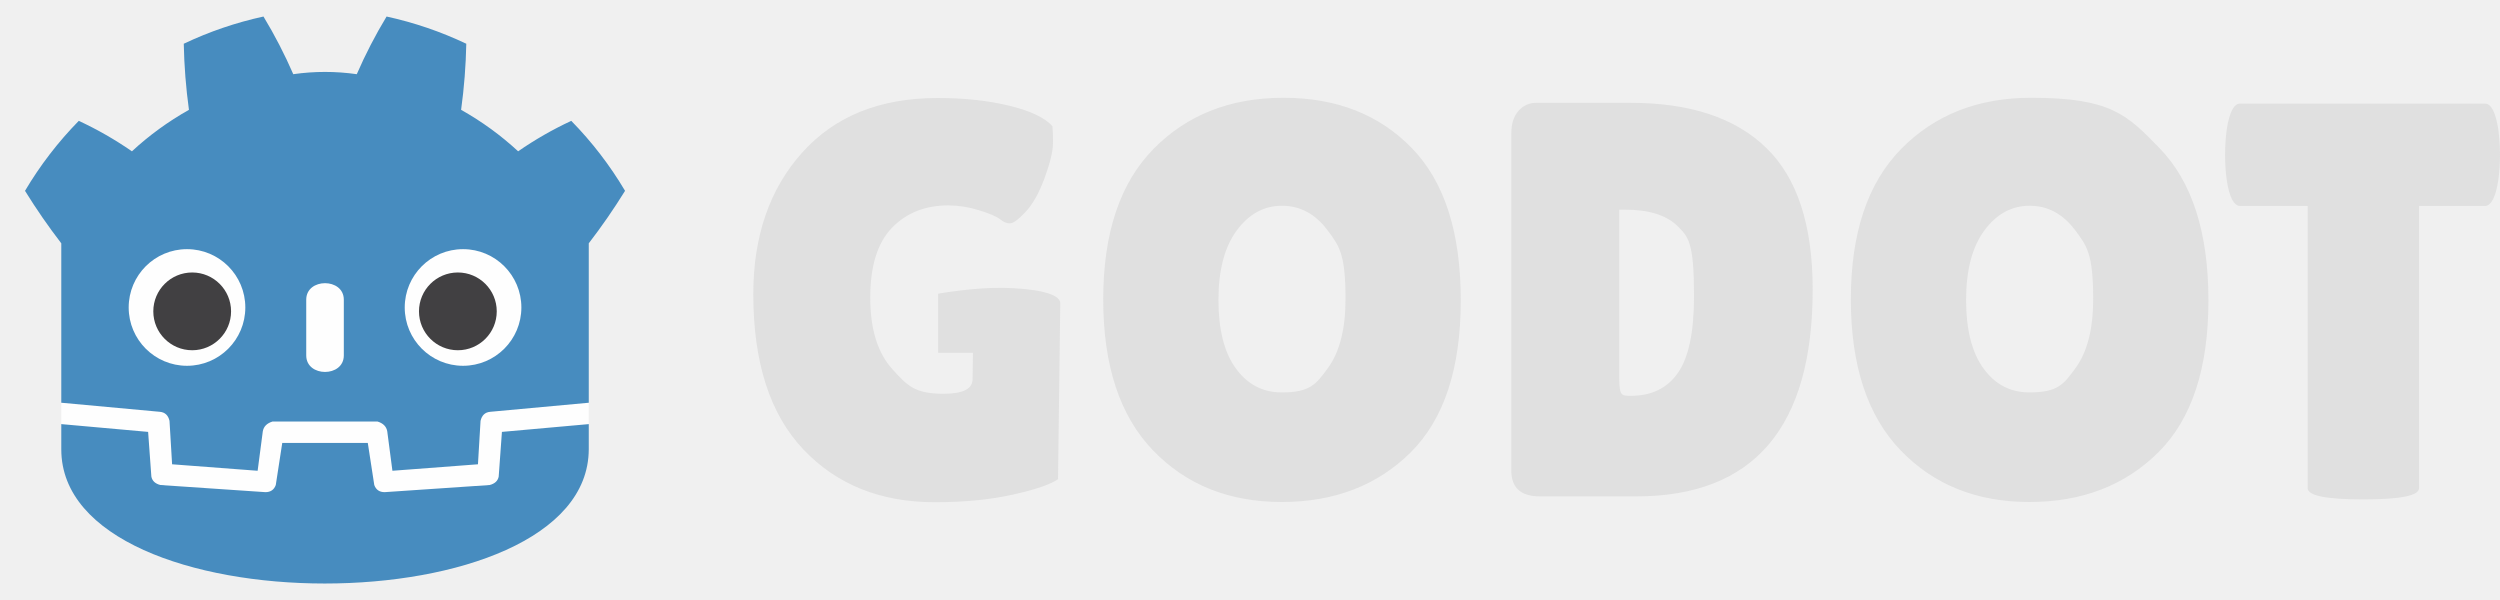
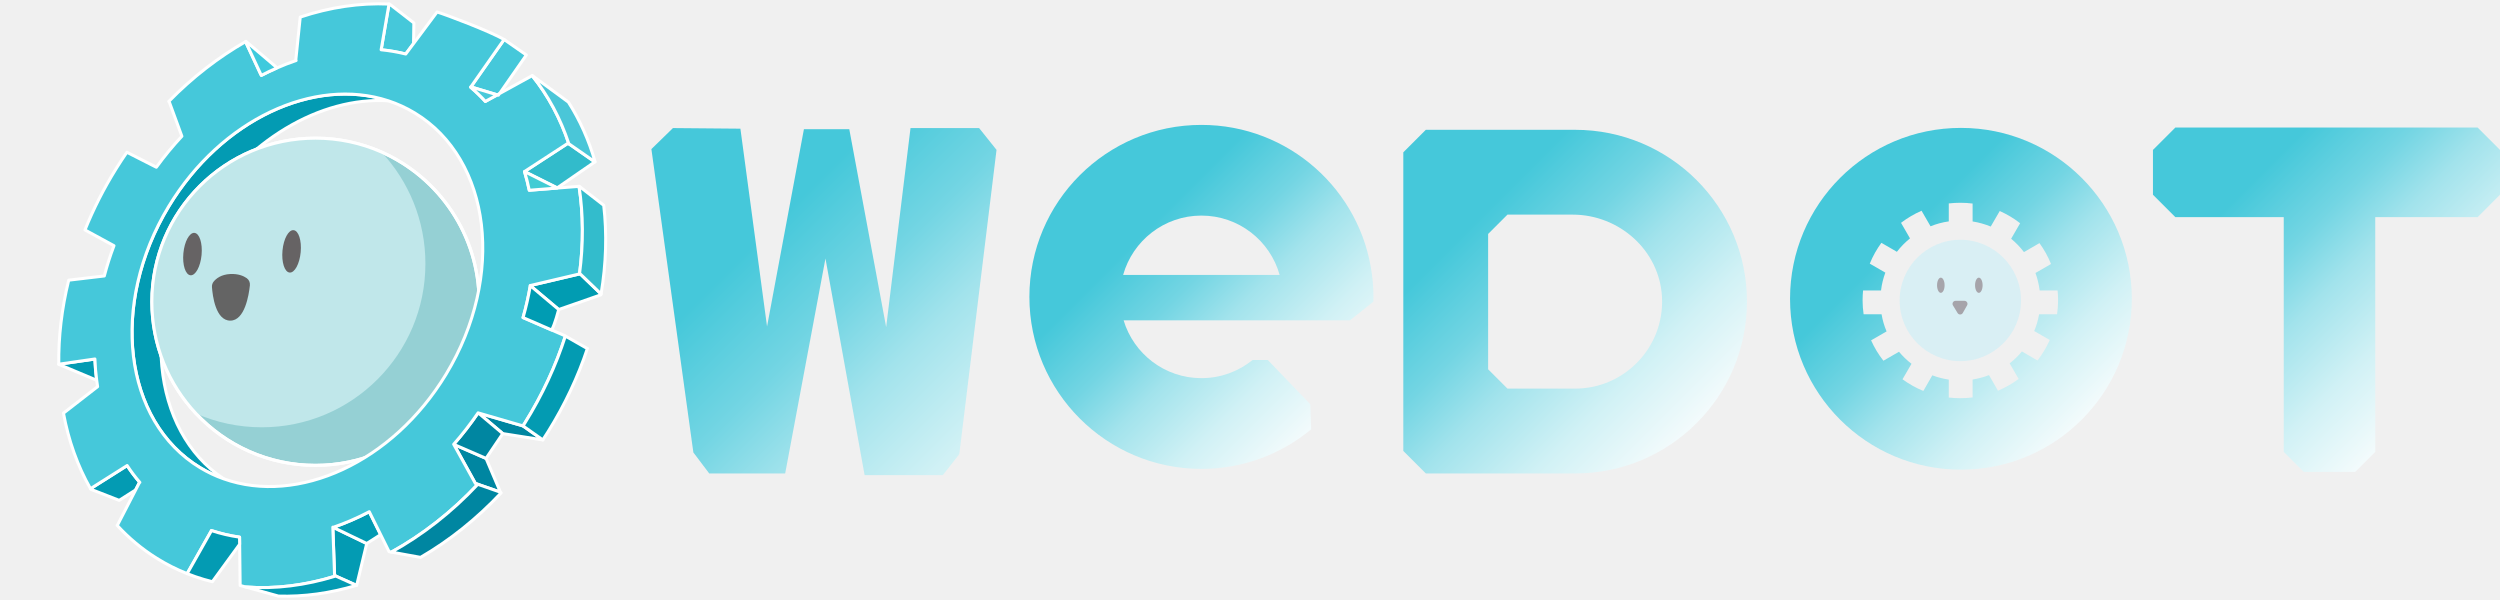
- <svg xmlns="http://www.w3.org/2000/svg" width="100" height="24" stroke-linejoin="round">
-   <path fill="#e0e0e0" d="M40.122 11.514c-1.211-.019-2.597.234-2.597.234v2.364h1.393l-.015 1.052q0 .587-1.159.587c-1.159 0-1.454-.328-2.045-.979q-.89-.98-.889-2.867 0-1.89.865-2.79.866-.899 2.261-.899c.411.003.821.067 1.214.191q.63.192.844.358.212.172.405.17.19 0 .616-.45.43-.45.767-1.359c.224-.61.337-1.076.337-1.407a6 6 0 0 0-.023-.674q-.47-.517-1.744-.821-1.268-.305-2.844-.304-3.463 0-5.419 2.181-1.957 2.182-1.957 5.668 0 4.094 2.001 6.207 2.002 2.114 5.263 2.113 1.754 0 3.114-.303 1.361-.303 1.811-.619l.09-7.038c0-.408-1.079-.594-2.289-.615M51.279 8.23q-1.078 0-1.81.989-.73.99-.731 2.776 0 1.79.698 2.745.697.957 1.832.957c1.135 0 1.372-.323 1.844-.969q.709-.966.709-2.766c0-1.8-.244-2.122-.731-2.767q-.73-.965-1.811-.965m-.011 11.85q-3.16 0-5.15-2.067-1.989-2.07-1.989-6.039 0-3.97 2.011-6.017 2.014-2.046 5.196-2.046 3.183-.001 5.138 2.014 1.958 2.013 1.957 6.094t-2.001 6.073q-2.002 1.988-5.162 1.988M64.77 8.386v6.727q0 .47.068.595c.068.125.18.124.404.124q1.238 0 1.879-.923.641-.921.64-3.069c-.001-2.148-.222-2.366-.663-2.799q-.664-.654-2.103-.655zm-4.317 10.436V5.33q0-.563.282-.891a.92.92 0 0 1 .73-.326h3.756q3.575 0 5.429 1.801 1.857 1.798 1.857 5.666 0 8.276-7.063 8.276h-3.845q-1.146 0-1.147-1.034M81.186 8.23q-1.08 0-1.812.989-.73.99-.73 2.776 0 1.79.697 2.745.697.957 1.833.957c1.136 0 1.372-.323 1.844-.969q.709-.966.709-2.766c0-1.8-.244-2.122-.731-2.767q-.73-.965-1.81-.965m-.012 11.85q-3.16 0-5.15-2.067-1.99-2.07-1.99-6.039 0-3.97 2.012-6.017 2.014-2.046 5.196-2.046c3.182 0 3.834.67 5.138 2.014q1.957 2.013 1.957 6.094t-2.002 6.073q-2.001 1.988-5.161 1.988m15.587-.552q0 .448-2.226.449-2.227-.001-2.228-.449V8.238h-2.698q-.382 0-.539-1.036a7 7 0 0 1-.066-1.011q0-.517.065-1.012c.105-.688.285-1.036.54-1.036h9.783q.382.001.541 1.036a7.7 7.7 0 0 1 0 2.023q-.16 1.036-.541 1.036h-2.631z" />
-   <g fill="#fefefe" transform="translate(-.27 -1.335)scale(.02592)">
-     <path d="M105 673v33q407 354 814 0v-33z" />
-     <path fill="#478cbf" d="m105 673 152 14q12 1 15 14l4 67 132 10 8-61q2-11 15-15h162q13 4 15 15l8 61 132-10 4-67q3-13 15-14l152-14V427q30-39 56-81-35-59-83-108-43 20-82 47-40-37-88-64 7-51 8-102-59-28-123-42-26 43-46 89-49-7-98 0-20-46-46-89-64 14-123 42 1 51 8 102-48 27-88 64-39-27-82-47-48 49-83 108 26 42 56 81zm0 33v39c0 276 813 276 814 0v-39l-134 12-5 69q-2 10-14 13l-162 11q-12 0-16-11l-10-65H446l-10 65q-4 11-16 11l-162-11q-12-3-14-13l-5-69z" />
-     <path d="M483 600c0 34 58 34 58 0v-86c0-34-58-34-58 0z" />
-     <circle cx="725" cy="526" r="90" />
-     <circle cx="299" cy="526" r="90" />
+ <svg xmlns="http://www.w3.org/2000/svg" version="1.1" id="图层_4" x="0px" y="0px" viewBox="0 0 100 24" xml:space="preserve" width="100" height="24">
+   <defs id="defs64" />
+   <style type="text/css" id="style1">
+ 	.st0{fill:url(#SVGID_1_);}
+ 	.st1{fill:#039BB3;stroke:#FFFFFF;stroke-width:0.992;stroke-linecap:round;stroke-linejoin:round;stroke-miterlimit:10;}
+ 	.st2{fill:#95D0D4;stroke:#FFFFFF;stroke-width:0.992;stroke-miterlimit:10;}
+ 	.st3{fill:#C0E7EA;}
+ 	.st4{fill:none;stroke:#FFFFFF;stroke-width:0.992;stroke-miterlimit:10;}
+ 	.st5{fill:#666364;}
+ 	.st6{fill:#646464;}
+ 	.st7{fill:#45C8DA;stroke:#FFFFFF;stroke-width:0.992;stroke-linecap:round;stroke-linejoin:round;stroke-miterlimit:10;}
+ 	.st8{fill:#32BBCB;stroke:#FFFFFF;stroke-width:0.992;stroke-linecap:round;stroke-linejoin:round;stroke-miterlimit:10;}
+ 	.st9{fill:#019CB2;stroke:#FFFFFF;stroke-width:0.992;stroke-linecap:round;stroke-linejoin:round;stroke-miterlimit:10;}
+ 	.st10{fill:#0086A1;stroke:#FFFFFF;stroke-width:0.992;stroke-linecap:round;stroke-linejoin:round;stroke-miterlimit:10;}
+ 	.st11{fill:#3FCADD;stroke:#FFFFFF;stroke-width:0.992;stroke-linecap:round;stroke-linejoin:round;stroke-miterlimit:10;}
+ 	.st12{fill:#4ACADA;stroke:#FFFFFF;stroke-width:0.992;stroke-linecap:round;stroke-linejoin:round;stroke-miterlimit:10;}
+ 	.st13{fill:#009CB3;stroke:#FFFFFF;stroke-width:0.992;stroke-linecap:round;stroke-linejoin:round;stroke-miterlimit:10;}
+ 	.st14{fill:#33BCCC;stroke:#FFFFFF;stroke-width:0.992;stroke-linecap:round;stroke-linejoin:round;stroke-miterlimit:10;}
+ 	.st15{fill:#43CCD4;stroke:#FFFFFF;stroke-width:0.992;stroke-linecap:round;stroke-linejoin:round;stroke-miterlimit:10;}
+ 	.st16{fill:#4AC6D8;stroke:#FFFFFF;stroke-width:0.992;stroke-linecap:round;stroke-linejoin:round;stroke-miterlimit:10;}
+ 	.st17{fill:#039BB2;stroke:#FFFFFF;stroke-width:0.992;stroke-linecap:round;stroke-linejoin:round;stroke-miterlimit:10;}
+ 	.st18{fill:url(#SVGID_00000031918329305661806560000013481626714713804435_);}
+ 	.st19{fill:url(#SVGID_00000052074692473146166420000014073522574086860445_);}
+ 	.st20{fill:url(#SVGID_00000013891789681534132390000007234508302796126619_);}
+ 	.st21{fill:#D9EFF4;}
+ 	.st22{fill:#A6A4AA;}
+ 	.st23{fill:url(#SVGID_00000016037355769388288190000018374799492484434086_);}
+ 	.st24{fill:#59BBC7;}
+ 	.st25{fill:url(#SVGID_00000127013451408738508890000006830396803497918890_);}
+ 	.st26{fill:none;}
+ 	.st27{fill:#039BB3;}
+ 	.st28{fill:#95D0D4;}
+ 	.st29{fill:#45C8DA;}
+ 	.st30{fill:#32BBCB;}
+ 	.st31{fill:#019CB2;}
+ 	.st32{fill:#0086A1;}
+ 	.st33{fill:#3FCADD;}
+ 	.st34{fill:#4ACADA;}
+ 	.st35{fill:#009CB3;}
+ 	.st36{fill:#33BCCC;}
+ 	.st37{fill:#43CCD4;}
+ 	.st38{fill:#4AC6D8;}
+ 	.st39{fill:#039BB2;}
+ 	.st40{fill:url(#SVGID_00000183928788038122311590000008959641642962662031_);}
+ 	.st41{fill:url(#SVGID_00000103254394115248746500000007954516804238988197_);}
+ 	.st42{fill:url(#SVGID_00000075882310996937415320000012932923057009567360_);}
+ 	.st43{fill:url(#SVGID_00000183946555333433480600000016128002491720684683_);}
+ 	.st44{fill:url(#SVGID_00000009557397835014597260000001775053676381569927_);}
+ 	.st45{fill:url(#SVGID_00000101781421024456693840000008756121804441578658_);}
+ 	.st46{fill:url(#SVGID_00000099658145593202827290000002423522037563722629_);}
+ 	.st47{fill:url(#SVGID_00000015330298315246003220000005647962077857602709_);}
+ 	.st48{fill:url(#SVGID_00000017489681196715622890000004793329624792334467_);}
+ </style>
+   <g id="g88" style="display:inline" transform="matrix(0.1230619,0,0,0.1230619,-3.248317,-12.18593)">
+     <path class="st1" d="m 152.57,131.78 c -21.86,-1.36 -46.44,12.77 -61.46,37.58 -19.31,31.92 -15.63,69.66 7.99,85.3 -2.65,-0.93 -5.21,-2.14 -7.67,-3.63 -24.9,-15.07 -29.46,-53.09 -10.19,-84.93 17.14,-28.31 47.35,-42.2 71.33,-34.32 z" id="path8" />
+     <path class="st2" d="m 182.11,197.11 c 0,29.37 -23.81,53.17 -53.18,53.17 -15.32,0 -29.14,-6.48 -38.84,-16.85 -8.9,-9.5 -14.34,-22.27 -14.34,-36.32 0,-29.37 23.81,-53.18 53.18,-53.18 7.62,0 14.85,1.6 21.4,4.48 18.71,8.24 31.78,26.94 31.78,48.7 z" id="path9" />
+     <path class="st3" d="m 164.67,184.73 c 0,29.37 -23.81,53.18 -53.18,53.18 -7.62,0 -14.85,-1.6 -21.4,-4.48 -8.9,-9.5 -14.34,-22.27 -14.34,-36.32 0,-29.37 23.81,-53.18 53.18,-53.18 7.62,0 14.85,1.6 21.4,4.48 8.9,9.5 14.34,22.27 14.34,36.32 z" id="path10" />
+     <path class="st4" d="m 182.11,197.11 c 0,29.37 -23.81,53.17 -53.18,53.17 -15.32,0 -29.14,-6.48 -38.84,-16.85 -8.9,-9.5 -14.34,-22.27 -14.34,-36.32 0,-29.37 23.81,-53.18 53.18,-53.18 7.62,0 14.85,1.6 21.4,4.48 18.71,8.24 31.78,26.94 31.78,48.7 z" id="path11" />
+     <g id="g12">
+       <ellipse transform="matrix(0.0934,-0.9956,0.9956,0.0934,-100.1515,253.2146)" class="st5" cx="88.96" cy="181.6" rx="6.92" ry="2.97" id="ellipse11" />
+       <ellipse transform="matrix(0.0934,-0.9956,0.9956,0.0934,-70.0688,284.4827)" class="st5" id="ellipse12" ry="2.97" rx="6.92" cy="180.72" cx="121.17" />
+       <path class="st6" d="m 95.29,192.33 c -0.05,-0.65 0.15,-1.29 0.57,-1.8 0.78,-0.95 2.39,-2.29 5.38,-2.44 2.63,-0.13 4.35,0.64 5.35,1.35 0.75,0.52 1.13,1.43 1.03,2.33 -0.34,3.22 -1.67,11.43 -6.33,11.47 -4.83,0.05 -5.81,-8.2 -6,-10.91 z" id="path12" />
+     </g>
+     <path class="st7" d="m 160.99,112.95 -2.71,3.63 c -2.62,-0.65 -5.29,-1.11 -8,-1.38 l 2.56,-14.86 c 0.06,0 0.11,0 0.17,0.01 h 0.01 l 7.9,6.13 -0.1,6.35 z" id="path13" />
+     <path class="st1" d="M 57.82,222.62 45.5,217.45 v -0.04 l 11.74,-1.7 c 0.09,2.34 0.28,4.64 0.58,6.91 z" id="path14" />
+     <path class="st1" d="m 71.85,255.82 -0.18,0.15 -1.26,2.44 -0.09,-0.04 -5.18,3.29 -9.22,-3.6 c -0.04,-0.06 -0.08,-0.12 -0.11,-0.19 l 11.91,-7.53 c 1.26,1.92 2.63,3.75 4.13,5.48 z" id="path15" />
+     <path class="st7" d="m 197.48,116.9 -1.77,2.55 -6.95,10 -0.01,0.01 -0.73,0.4 -8.57,-2.6 9.65,-13.78 h 0.01 l 1.12,-1.61 c 0.12,0.06 0.24,0.13 0.35,0.21 l 0.01,0.01 z" id="path16" />
+     <polygon class="st8" points="219.75,151.64 213.91,155.67 207.49,160.1 196.89,154.8 196.89,154.78 211.03,145.57 211.29,145.75 " id="polygon16" />
+     <path class="st9" d="m 221.77,194.58 v 0.01 c -0.02,0.09 -0.03,0.17 -0.05,0.26 l -8.72,3.05 -5,1.74 -9.23,-7.76 c 0,-0.02 0.01,-0.03 0,-0.05 l 15.99,-3.77 0.19,-0.04 z" id="path17" />
+     <polygon class="st10" points="196.4,237.46 202.83,242.01 194.3,240.67 189.81,239.96 181.85,233.24 " id="polygon17" />
+     <path class="st1" d="m 145.6,275.68 -1.82,7.56 -1.45,6.03 c -0.03,0.01 -0.05,0.02 -0.07,0.02 l -6.76,-3.03 -0.35,-0.16 -0.57,-15.64 c 0.04,-0.01 0.08,-0.02 0.12,-0.03 z" id="path18" />
+     <path class="st1" d="m 150.12,272.8 -4.52,2.88 -10.9,-5.25 c 3.95,-1.36 7.87,-3.05 11.72,-5.08 l 0.05,0.1 z" id="path19" />
+     <polygon class="st10" points="181.71,256.44 180.91,256.16 173.89,243.47 184.38,248.02 185.94,251.69 189.05,259 " id="polygon19" />
+     <path class="st10" d="m 189.81,239.96 -5.43,8.06 -10.49,-4.55 -0.03,-0.02 c 2.8,-3.19 5.46,-6.61 7.94,-10.24 l 0.05,0.03 z" id="path20" />
+     <path class="st7" d="m 214.76,188.06 c 1.3,-9.8 1.24,-19.41 -0.15,-28.46 l -7.12,0.55 -9.06,0.71 c -0.43,-2.06 -0.94,-4.08 -1.54,-6.06 l -0.01,-0.01 h 0.01 v -0.01 l 14.14,-9.21 0.26,0.18 c -2.72,-8.2 -6.71,-15.69 -11.92,-22.14 l -10.61,5.84 -0.01,0.01 -0.36,0.51 -0.37,-0.11 -3.77,2.07 -0.08,0.07 c -1.49,-1.64 -3.09,-3.19 -4.8,-4.64 l 0.08,-0.1 9.65,-13.78 h 0.01 l 1.12,-1.61 c -4.47,-2.66 -19.14,-8.19 -21.77,-8.95 l -7.47,10.03 -2.71,3.63 c -2.62,-0.65 -5.29,-1.11 -8,-1.38 l 2.56,-14.86 c -9.46,-0.43 -19.23,1.03 -28.86,4.24 l -1.43,13.84 0.09,0.27 c -2.15,0.73 -4.29,1.56 -6.41,2.5 -1.64,0.71 -3.27,1.49 -4.88,2.33 l -0.23,-0.43 -4.9,-10.53 C 97.39,117.61 88.94,124.14 81.25,132 l 0.18,0.18 4.08,11.13 c -2.91,3.12 -5.69,6.48 -8.29,10.06 l -0.08,-0.03 -9.5,-4.83 c -1.17,1.7 -2.31,3.43 -3.42,5.21 -4.08,6.54 -7.48,13.26 -10.21,20.05 l 0.07,0.03 9.36,5.09 c -1.24,3.27 -2.28,6.54 -3.14,9.82 v 0.01 l -11.57,1.37 c -2.28,9.25 -3.34,18.45 -3.23,27.32 l 11.74,-1.7 c 0.09,2.34 0.28,4.64 0.58,6.91 0.09,0.7 0.19,1.39 0.3,2.08 l -11.1,8.62 c 1.64,8.87 4.58,17.17 8.79,24.55 l 11.91,-7.53 c 1.26,1.92 2.63,3.75 4.13,5.48 l -0.18,0.15 -1.26,2.44 -5.84,11.3 -0.09,0.08 c 3.74,4.08 8.03,7.68 12.85,10.69 3.19,1.99 6.5,3.66 9.92,5.01 l 0.06,-0.15 7.76,-13.74 0.04,-0.12 c 2.98,0.98 6.03,1.7 9.15,2.14 l 0.03,2.31 0.16,13.39 1.8,0.5 h 0.01 c 9.55,0.73 19.45,-0.52 29.24,-3.56 l -0.35,-0.16 -0.57,-15.64 v -0.09 l 0.12,0.06 c 3.95,-1.36 7.87,-3.05 11.72,-5.08 l 0.05,0.1 3.65,7.35 2.74,5.53 0.77,0.14 c 10,-5.52 19.54,-12.93 28.08,-22.03 l -0.8,-0.28 -7.02,-12.69 -0.03,-0.02 c 2.8,-3.19 5.46,-6.61 7.94,-10.24 l 0.05,0.03 14.55,4.22 c 0.2,-0.29 0.38,-0.59 0.57,-0.89 5.73,-9.18 10.12,-18.72 13.2,-28.31 l -0.28,-0.16 -4.19,-1.82 -9.19,-3.99 -0.1,-0.03 c 0.99,-3.47 1.78,-6.93 2.36,-10.38 l -0.05,-0.04 0.05,-0.01 z m -43.37,32.6 c -17.37,28.7 -48.16,42.57 -72.29,34 -2.65,-0.93 -5.21,-2.14 -7.67,-3.63 -24.9,-15.07 -29.46,-53.09 -10.19,-84.93 17.14,-28.31 47.35,-42.2 71.33,-34.32 0.01,0 0.02,0 0.02,0 2.98,0.98 5.86,2.3 8.61,3.96 24.9,15.07 29.46,53.09 10.19,84.92 z" id="path21" />
+     <path class="st11" d="m 116.23,121.19 c -1.64,0.71 -3.27,1.49 -4.88,2.33 l -0.23,-0.43 -4.9,-10.53 c 0.05,-0.02 0.09,-0.05 0.14,-0.08 l 9.65,8.21 z" id="path22" />
+     <path class="st1" d="m 104.29,275.93 -8.84,12.13 -0.01,0.05 c -0.95,-0.23 -1.9,-0.49 -2.84,-0.77 -1.81,-0.53 -3.59,-1.15 -5.35,-1.85 l 0.06,-0.15 7.76,-13.74 0.04,-0.12 c 2.98,0.98 6.03,1.7 9.15,2.14 z" id="path23" />
+     <path class="st12" d="m 188.02,129.86 -3.77,2.07 -0.08,0.07 c -1.49,-1.64 -3.09,-3.19 -4.8,-4.64 l 0.08,-0.1 z" id="path24" />
+     <path class="st1" d="m 142.26,289.29 c -8.54,2.56 -17.15,3.76 -25.52,3.48 v -0.04 l -10.48,-2.91 c 9.55,0.73 19.45,-0.52 29.24,-3.56 z" id="path25" />
+     <path class="st10" d="m 189.29,259.22 c -8,8.53 -16.89,15.57 -26.2,20.97 h -0.01 l -9.45,-1.72 c 10,-5.52 19.54,-12.93 28.08,-22.03 l 7.34,2.56 z" id="path26" />
+     <path class="st13" d="m 208,199.64 c 0,0 -1.33,5.11 -2.27,6.56 l -0.03,0.08 -9.19,-3.99 -0.1,-0.03 c 0.99,-3.47 1.78,-6.93 2.36,-10.38 z" id="path27" />
+     <path class="st14" d="m 221.77,194.58 -6.82,-6.56 -0.19,0.04 c 1.3,-9.8 1.24,-19.41 -0.15,-28.46 l 0.08,-0.01 7.94,6.16 c 1.08,9.22 0.8,18.95 -0.86,28.83 z" id="path28" style="stroke:#ffffff;stroke-width:0.992;stroke-dasharray:none;stroke-opacity:1" />
+     <path class="st15" d="m 207.49,160.1 v 0.05 l -9.06,0.71 c -0.43,-2.06 -0.94,-4.08 -1.54,-6.06 z" id="path29" />
+     <path class="st16" d="m 219.82,151.62 -0.07,0.02 -8.46,-5.89 c -2.72,-8.2 -6.71,-15.69 -11.92,-22.14 l 0.04,-0.02 11.73,8.62 c 3.77,5.88 6.67,12.41 8.68,19.41 z" id="path30" />
+     <path class="st17" d="m 217.33,212.28 c -3.05,9.17 -7.31,18.29 -12.79,27.07 -0.56,0.9 -1.13,1.78 -1.71,2.66 l -6.43,-4.55 c 0.2,-0.29 0.38,-0.59 0.57,-0.89 5.73,-9.18 10.12,-18.72 13.2,-28.31 l 6.92,3.94 z" id="path31" />
  </g>
-   <g fill="#414042" transform="translate(-.27 -1.335)scale(.02592)">
-     <circle cx="307" cy="532" r="60" />
-     <circle cx="717" cy="532" r="60" />
+   <linearGradient id="SVGID_00000163789698304475203470000008579991115055182754_" gradientUnits="userSpaceOnUse" x1="246.123" y1="170.508" x2="308.232" y2="232.617">
+     <stop offset="0.25" style="stop-color:#45C8DA" id="stop31" />
+     <stop offset="0.45" style="stop-color:#73d5e3;stop-opacity:1;" id="stop80" />
+     <stop offset="0.6" style="stop-color:#a2e3ec;stop-opacity:1;" id="stop68" />
+     <stop offset="0.798" style="stop-color:#d0f1f5;stop-opacity:1;" id="stop73" />
+     <stop offset="1" style="stop-color:#f3fbfc;stop-opacity:1;" id="stop87" />
+   </linearGradient>
+   <linearGradient id="SVGID_00000175305928514449291890000003713836498628936102_" gradientUnits="userSpaceOnUse" x1="313.299" y1="177.354" x2="353.848" y2="217.903">
+     <stop offset="0.25" style="stop-color:#45C8DA" id="stop33" />
+     <stop offset="0.45" style="stop-color:#73d5e3;stop-opacity:1;" id="stop34" />
+     <stop offset="0.6" style="stop-color:#a2e3ec;stop-opacity:1;" id="stop35" />
+     <stop offset="0.8" style="stop-color:#d0f1f5;stop-opacity:1;" id="stop70" />
+     <stop offset="1" style="stop-color:#f3fbfc;stop-opacity:1;" id="stop74" />
+   </linearGradient>
+   <linearGradient id="SVGID_00000173848438352162319410000016985232516233593790_" gradientUnits="userSpaceOnUse" x1="499.935" y1="165.775" x2="543.73" y2="209.57">
+     <stop offset="0.25" style="stop-color:#45C8DA" id="stop39" />
+     <stop offset="0.45" style="stop-color:#73d5e3;stop-opacity:1;" id="stop82" />
+     <stop offset="0.6" style="stop-color:#a2e3ec;stop-opacity:1;" id="stop81" />
+     <stop offset="0.8" style="stop-color:#d0f1f5;stop-opacity:1;" id="stop83" />
+     <stop offset="1" style="stop-color:#f3fbfc;stop-opacity:1;" id="stop84" />
+   </linearGradient>
+   <linearGradient id="SVGID_00000137122532643017480800000003183249135205298071_" gradientUnits="userSpaceOnUse" x1="365.963" y1="174.902" x2="413.085" y2="222.025">
+     <stop offset="0.25" style="stop-color:#45C8DA" id="stop47" />
+     <stop offset="0.45" style="stop-color:#73d5e3;stop-opacity:1;" id="stop71" />
+     <stop offset="0.6" style="stop-color:#a2e3ec;stop-opacity:1;" id="stop72" />
+     <stop offset="0.8" style="stop-color:#d0f1f5;stop-opacity:1;" id="stop75" />
+     <stop offset="1" style="stop-color:#f3fbfc;stop-opacity:1;" id="stop79" />
+   </linearGradient>
+   <g id="g90" style="display:inline" transform="matrix(0.2394249,0,0,0.2394249,-31.82019,-35.45245)">
+     <path style="fill:url(#SVGID_00000173848438352162319410000016985232516233593790_)" d="m 550.57,173.12 v 7.49 l -3.74,3.74 h -17.1 v 39.22 l -3.35,3.35 h -8.59 l -3.35,-3.35 v -39.22 h -18.11 c -1.46,-1.46 -2.28,-2.28 -3.74,-3.74 v -7.49 c 1.46,-1.46 2.28,-2.28 3.74,-3.74 h 50.5 z" id="path45" />
+     <g id="g89">
+       <g id="g8">
+         <g id="g7">
+           <linearGradient id="SVGID_1_" gradientUnits="userSpaceOnUse" x1="440.319" y1="177.803" x2="480.691" y2="218.176">
+             <stop offset="0.25" style="stop-color:#45C8DA" id="stop1" />
+             <stop offset="0.45" style="stop-color:#73d5e3;stop-opacity:1;" id="stop85" />
+             <stop offset="0.6" style="stop-color:#a2e3ec;stop-opacity:1;" id="stop76" />
+             <stop offset="0.8" style="stop-color:#d0f1f5;stop-opacity:1;" id="stop77" />
+             <stop offset="1" style="stop-color:#f3fbfc;stop-opacity:1;" id="stop78" />
+           </linearGradient>
+           <path class="st0" d="m 460.51,169.44 c -15.77,0 -28.55,12.78 -28.55,28.55 0,15.77 12.78,28.55 28.55,28.55 15.77,0 28.55,-12.78 28.55,-28.55 -0.01,-15.77 -12.79,-28.55 -28.55,-28.55 z m 16.06,31.14 h -3 c -0.17,0.97 -0.44,1.91 -0.82,2.8 l 2.6,1.5 c -0.55,1.23 -1.24,2.38 -2.05,3.42 l -2.6,-1.51 c -0.61,0.74 -1.3,1.41 -2.05,1.99 l 1.5,2.6 c -1.06,0.79 -2.22,1.45 -3.45,1.97 l -1.5,-2.61 c -0.87,0.34 -1.79,0.59 -2.74,0.74 v 2.99 c -0.67,0.09 -1.36,0.13 -2.05,0.13 -0.65,0 -1.3,-0.04 -1.93,-0.11 v -3 c -0.96,-0.14 -1.88,-0.38 -2.75,-0.71 l -1.5,2.61 c -1.24,-0.51 -2.41,-1.17 -3.48,-1.95 l 1.5,-2.59 c -0.77,-0.59 -1.47,-1.27 -2.09,-2.01 l -2.6,1.5 c -0.82,-1.04 -1.52,-2.19 -2.06,-3.41 l 2.59,-1.49 c -0.39,-0.91 -0.67,-1.86 -0.84,-2.86 h -3 c -0.11,-0.76 -0.17,-1.53 -0.17,-2.31 0,-0.56 0.03,-1.12 0.08,-1.67 h 3 c 0.12,-1.04 0.37,-2.03 0.72,-2.98 l -2.6,-1.5 c 0.5,-1.24 1.16,-2.41 1.94,-3.48 l 2.59,1.5 c 0.64,-0.83 1.38,-1.58 2.19,-2.24 l -1.5,-2.6 c 1.05,-0.8 2.2,-1.48 3.43,-2.02 l 1.5,2.6 c 0.96,-0.39 1.98,-0.67 3.05,-0.82 v -3 c 0.63,-0.07 1.28,-0.11 1.93,-0.11 0.69,0 1.38,0.04 2.05,0.13 v 2.99 c 1.06,0.17 2.07,0.46 3.03,0.85 l 1.5,-2.59 c 1.22,0.54 2.37,1.22 3.41,2.04 l -1.5,2.59 c 0.8,0.66 1.52,1.41 2.14,2.23 l 2.59,-1.5 c 0.78,1.07 1.43,2.24 1.93,3.49 l -2.6,1.5 c 0.34,0.93 0.58,1.91 0.7,2.92 h 3 c 0.05,0.55 0.08,1.11 0.08,1.67 0,0.78 -0.06,1.55 -0.17,2.31 z" id="path7" style="fill:url(#SVGID_1_)" />
+         </g>
+       </g>
+       <g id="g47">
+         <circle class="st21" cx="460.41" cy="198.27" r="10.14" id="circle45" />
+         <g id="g46">
+           <ellipse class="st22" cx="457.15" cy="195.73" rx="0.63" ry="1.27" id="ellipse45" />
+           <ellipse class="st22" cx="463.5" cy="195.73" rx="0.63" ry="1.27" id="ellipse46" />
+           <path class="st22" d="m 459.61,198.33 h 1.49 c 0.39,0 0.63,0.42 0.44,0.76 l -0.72,1.27 c -0.19,0.34 -0.67,0.34 -0.87,0.01 l -0.77,-1.27 c -0.21,-0.33 0.04,-0.77 0.43,-0.77 z" id="path46" />
+         </g>
+       </g>
+     </g>
+     <path style="fill:url(#SVGID_00000137122532643017480800000003183249135205298071_)" d="m 396.05,169.76 h -24.94 c -1.47,1.47 -2.3,2.29 -3.76,3.76 v 49.89 c 1.46,1.47 2.29,2.29 3.76,3.76 h 24.94 c 7.93,0 15.11,-3.21 20.3,-8.41 5.2,-5.19 8.41,-12.37 8.41,-20.3 0,-15.85 -12.85,-28.7 -28.71,-28.7 z m 0,43.24 h -11.3 c -1.26,-1.27 -1.97,-1.97 -3.23,-3.23 v -22.61 l 3.23,-3.23 h 10.88 c 7.82,0 14.55,6 14.94,13.8 0.41,8.35 -6.26,15.27 -14.52,15.27 z" id="path52" />
+     <path style="fill:url(#SVGID_00000175305928514449291890000003713836498628936102_)" d="m 362.11,193.93 c -1.83,-14.1 -13.89,-24.99 -28.49,-24.99 -15.87,0 -28.74,12.86 -28.74,28.73 0,15.87 12.87,28.74 28.74,28.74 6.98,0 13.37,-2.49 18.34,-6.62 l -0.15,-4.18 -7.1,-7.39 h -2.54 c -2.34,1.89 -5.31,3.03 -8.55,3.03 -6.14,0 -11.32,-4.07 -13,-9.66 h 37.82 l 3.9,-3.11 c 0.02,-0.27 0.02,-0.54 0.02,-0.81 0,-1.27 -0.08,-2.52 -0.25,-3.74 z m -41.57,0.08 c 1.6,-5.72 6.85,-9.92 13.08,-9.92 6.23,0 11.48,4.2 13.07,9.92 z" id="path38" />
+     <polygon style="fill:url(#SVGID_00000163789698304475203470000008579991115055182754_)" points="241.73,172.98 245.33,169.47 256.6,169.57 261.05,202.63 267.21,169.66 274.79,169.66 280.95,202.73 285.02,169.47 296.48,169.47 299.39,173.11 293.17,223.95 290.42,227.45 277.35,227.45 270.81,191.26 264.08,227.17 251.39,227.17 248.74,223.66 " id="polygon32" />
  </g>
</svg>
